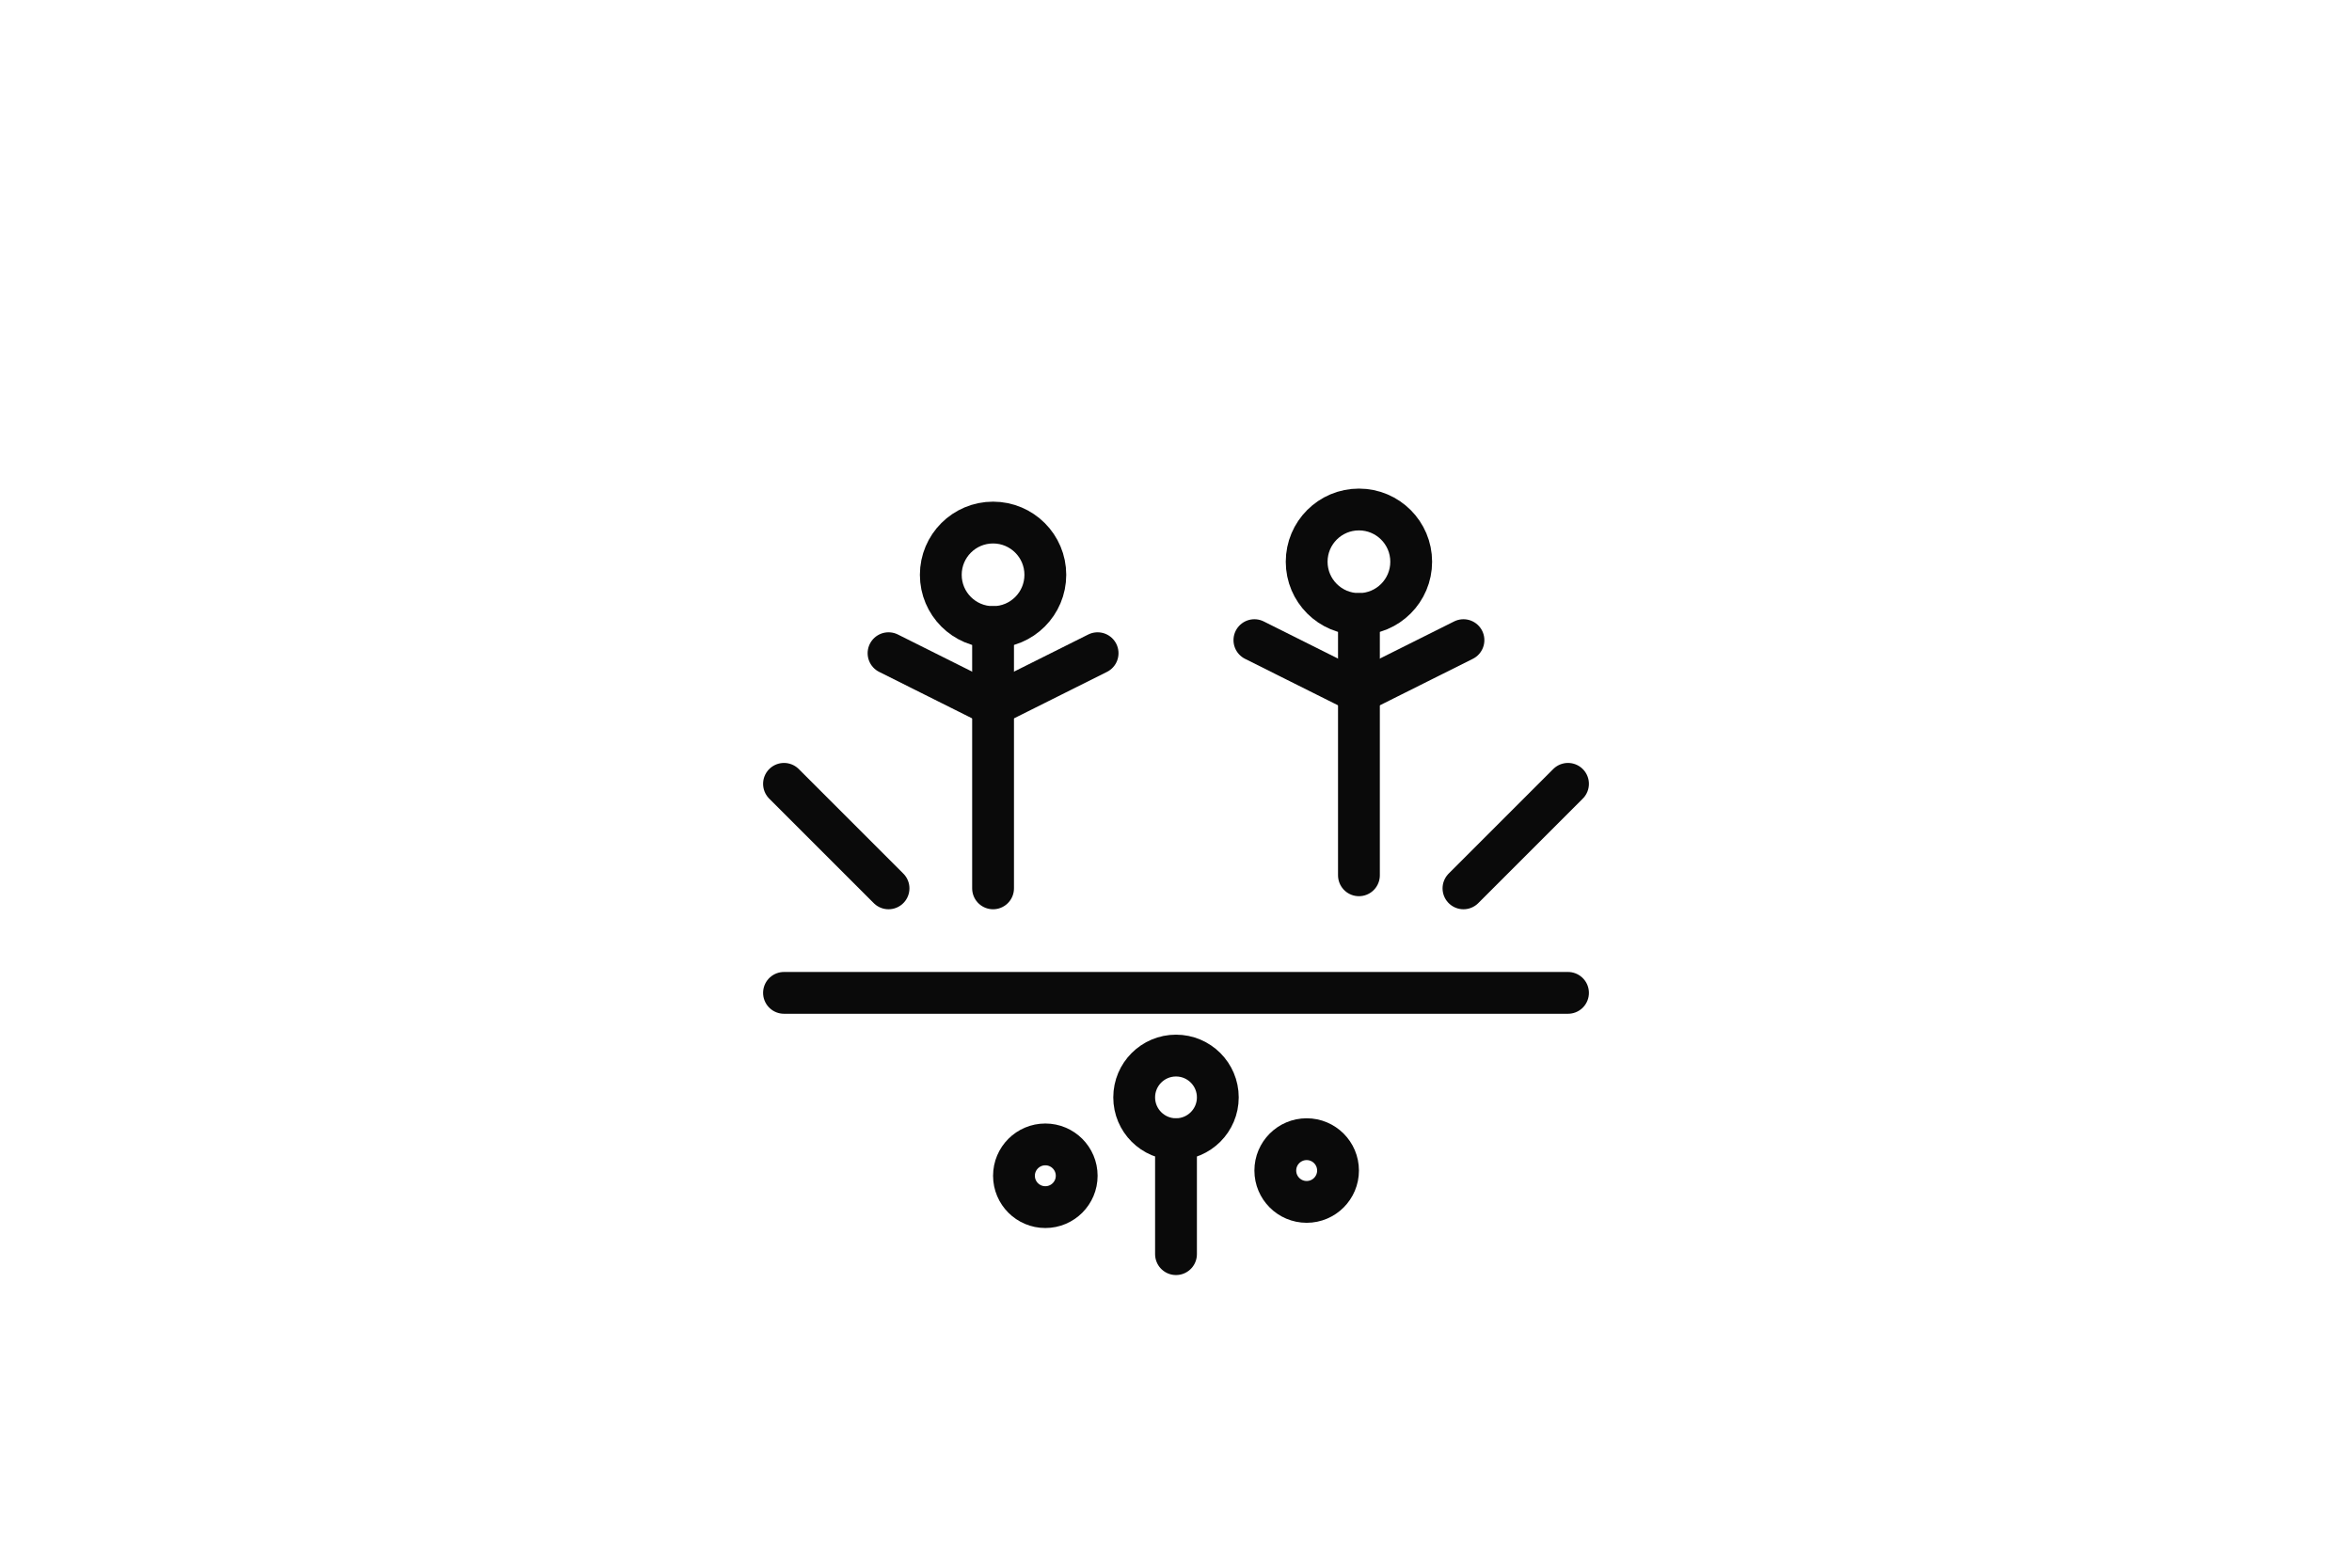
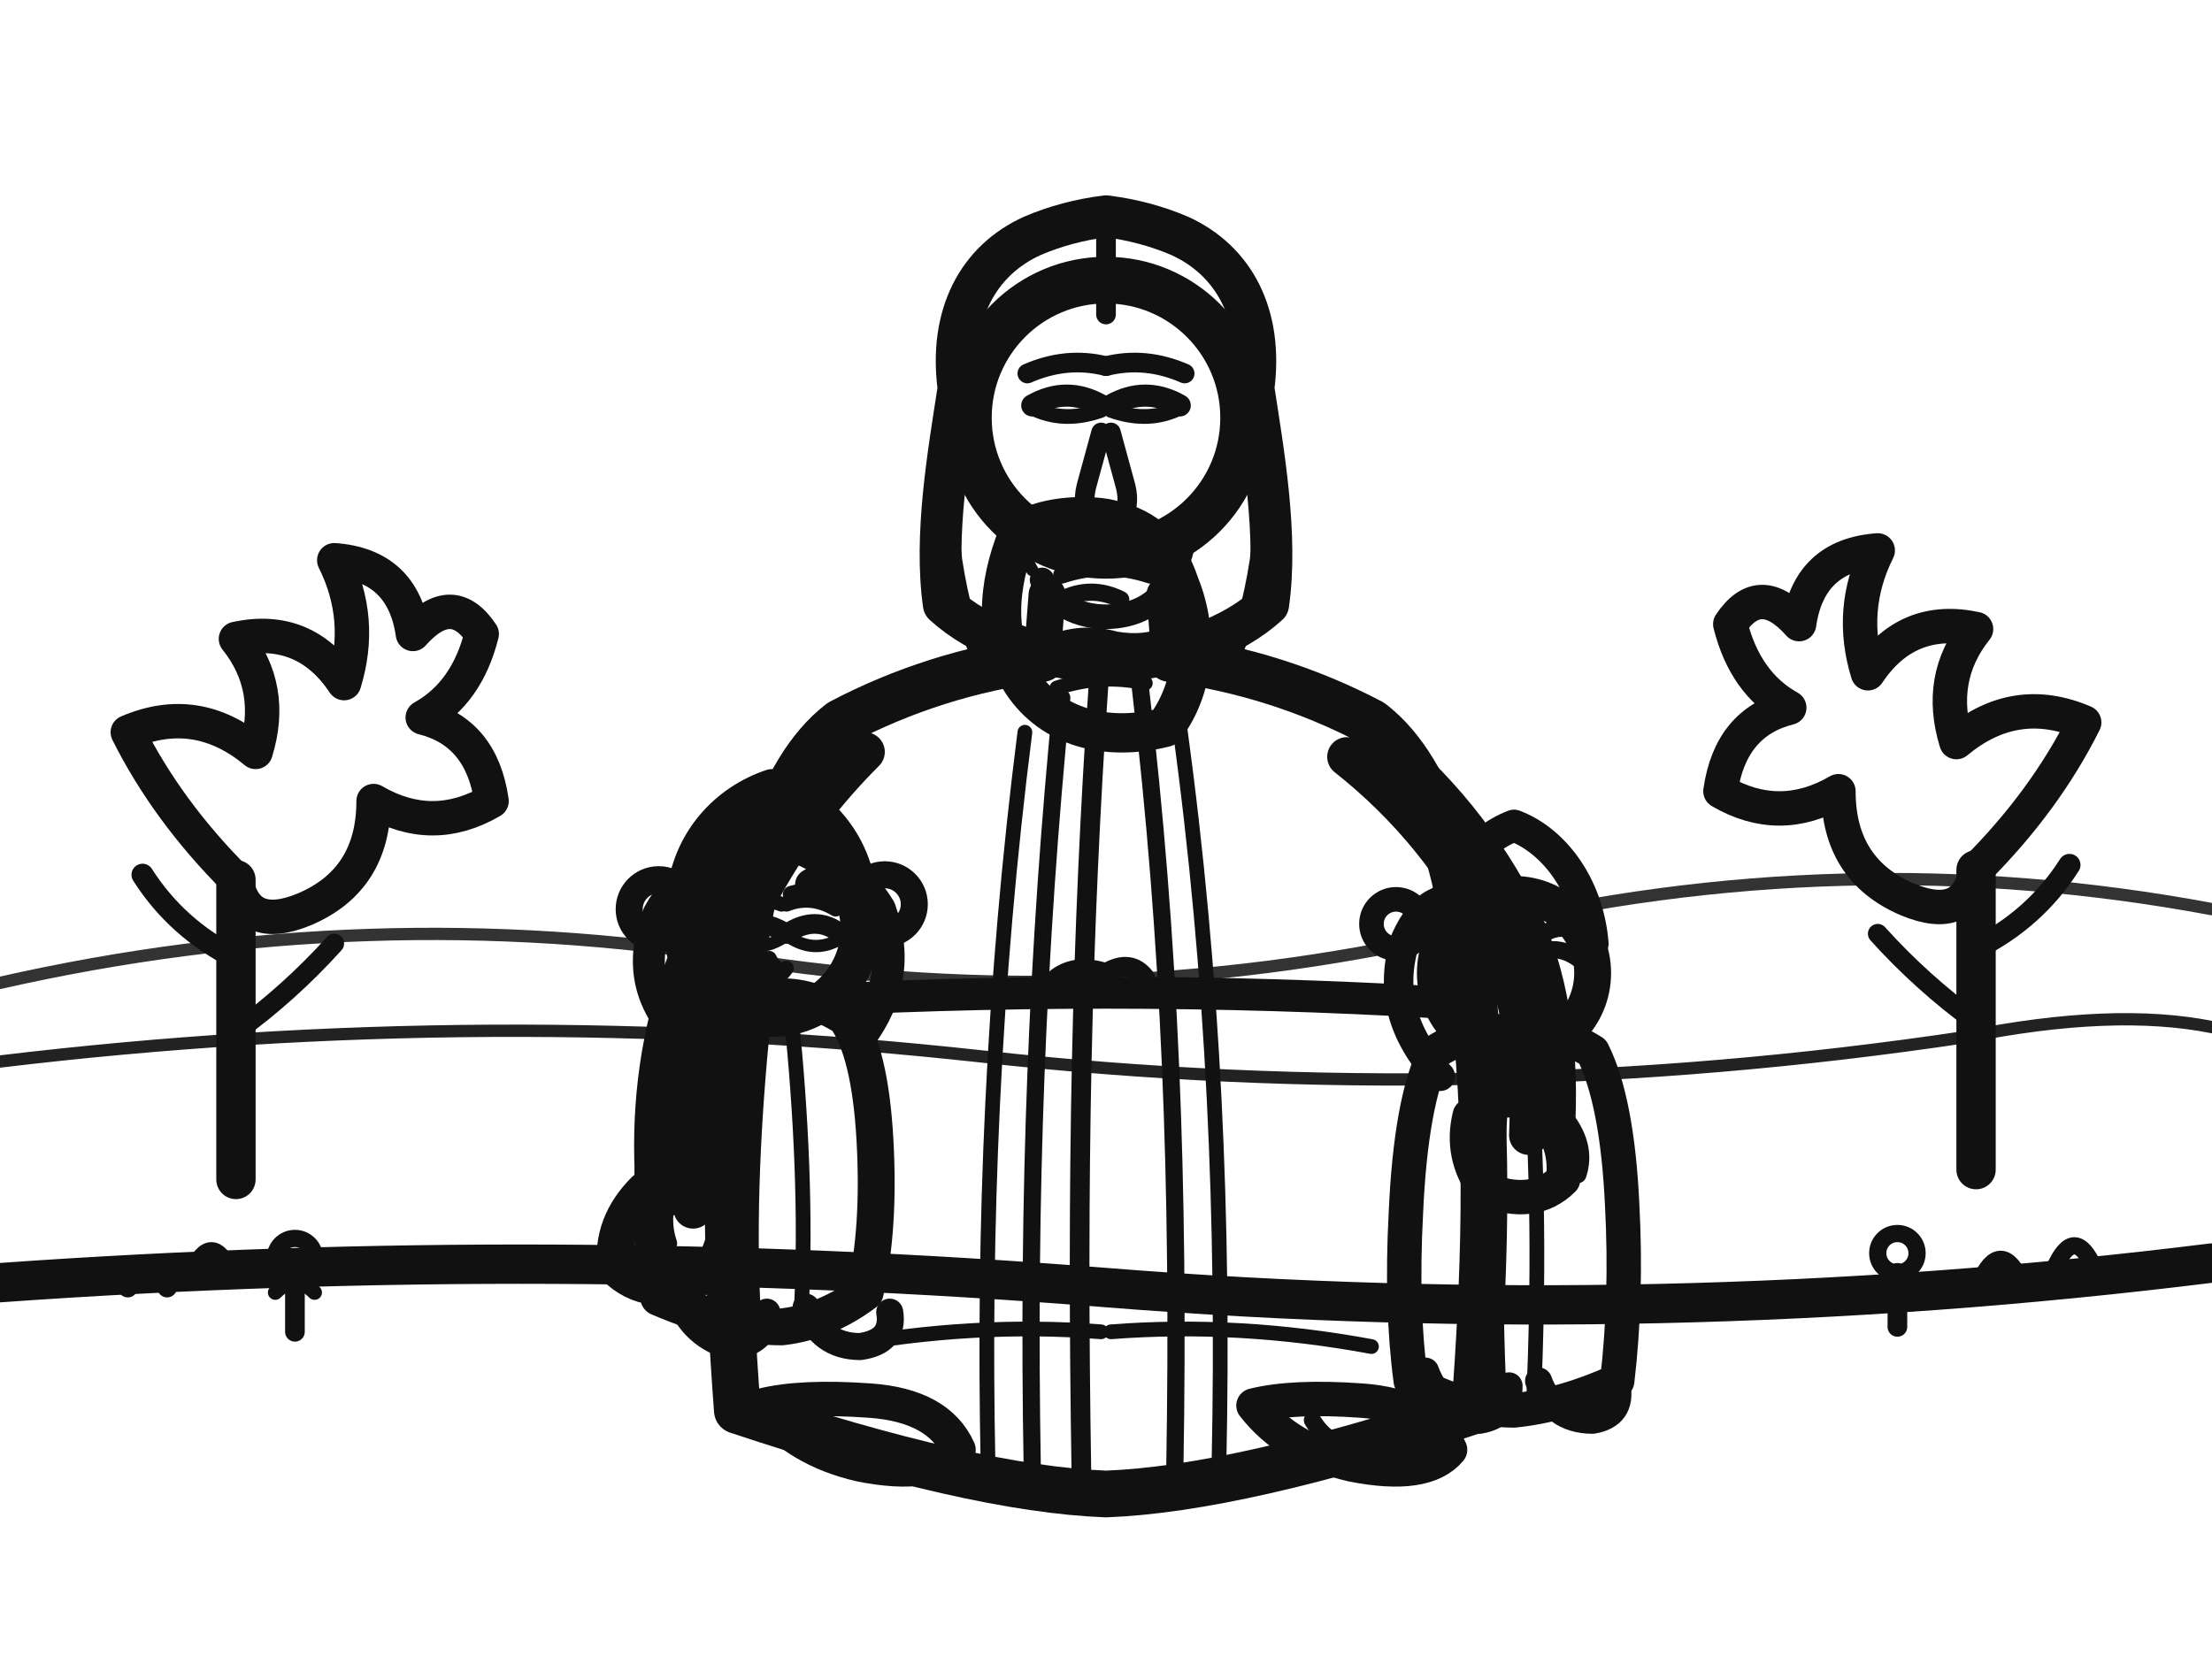
- <svg xmlns="http://www.w3.org/2000/svg" viewBox="0 0 900 600" width="900" height="600" aria-hidden="true">
-   <g fill="none" stroke="#0a0a0a" stroke-width="16" stroke-linecap="round" stroke-linejoin="round">
-     <circle cx="380" cy="220" r="20" />
-     <line x1="380" y1="240" x2="380" y2="340" />
-     <line x1="380" y1="270" x2="340" y2="250" />
-     <line x1="380" y1="270" x2="420" y2="250" />
-     <circle cx="520" cy="215" r="20" />
-     <line x1="520" y1="235" x2="520" y2="335" />
-     <line x1="520" y1="265" x2="480" y2="245" />
-     <line x1="520" y1="265" x2="560" y2="245" />
-     <path d="M300 380 L600 380" />
-     <line x1="340" y1="340" x2="300" y2="300" />
-     <line x1="560" y1="340" x2="600" y2="300" />
-     <circle cx="450" cy="420" r="16" />
-     <line x1="450" y1="436" x2="450" y2="480" />
-     <circle cx="400" cy="450" r="12" />
-     <circle cx="500" cy="448" r="12" />
-   </g>
+ <svg xmlns="http://www.w3.org/2000/svg" viewBox="0 0 900 680" width="900" height="680" aria-hidden="true">
+   <path d="M0,400 Q150,366 300,390 Q450,414 600,378 Q750,342 900,370" fill="none" stroke="#333" stroke-width="5" stroke-linecap="round" />
+   <path d="M0,432 Q200,408 400,430 Q600,452 800,422 Q860,410 900,418" fill="none" stroke="#222" stroke-width="5" stroke-linecap="round" />
+   <line x1="96" y1="480" x2="96" y2="358" stroke="#111" stroke-width="16" stroke-linecap="round" />
+   <path d="M96,358 Q68,330 52,298 Q80,286 104,306 Q112,280 96,260 Q124,254 140,278 Q148,252 136,228 Q164,230 168,258 Q184,240 196,258 Q190,282 172,292 Q196,298 200,326 Q176,340 152,326 Q152,358 124,370 Q100,380 96,358" fill="none" stroke="#111" stroke-width="14" stroke-linecap="round" stroke-linejoin="round" />
+   <path d="M96,390 Q72,378 58,356" fill="none" stroke="#111" stroke-width="9" stroke-linecap="round" />
+   <path d="M96,420 Q118,404 136,384" fill="none" stroke="#111" stroke-width="8" stroke-linecap="round" />
+   <line x1="804" y1="476" x2="804" y2="354" stroke="#111" stroke-width="16" stroke-linecap="round" />
+   <path d="M804,354 Q832,326 848,294 Q820,282 796,302 Q788,276 804,256 Q776,250 760,274 Q752,248 764,224 Q736,226 732,254 Q716,236 704,254 Q710,278 728,288 Q704,294 700,322 Q724,336 748,322 Q748,354 776,366 Q800,376 804,354" fill="none" stroke="#111" stroke-width="14" stroke-linecap="round" stroke-linejoin="round" />
+   <path d="M804,386 Q828,374 842,352" fill="none" stroke="#111" stroke-width="9" stroke-linecap="round" />
+   <path d="M804,416 Q782,400 764,380" fill="none" stroke="#111" stroke-width="8" stroke-linecap="round" />
+   <path d="M0,522 Q225,506 450,524 Q675,542 900,514" fill="none" stroke="#111" stroke-width="16" stroke-linecap="round" />
+   <circle cx="450" cy="170" r="56" fill="none" stroke="#111" stroke-width="19" />
+   <path d="M390,158 C386,128 398,106 420,96 Q434,90 450,88 Q466,90 480,96 C502,106 514,128 510,158 C514,184 520,218 516,246 Q494,266 450,270 Q406,266 384,246 C380,218 386,184 390,158" fill="none" stroke="#111" stroke-width="17" stroke-linecap="round" stroke-linejoin="round" />
+   <path d="M450,88 L450,128" fill="none" stroke="#111" stroke-width="8" stroke-linecap="round" />
+   <path d="M508,162 Q516,194 512,228 Q508,254 500,270" fill="none" stroke="#111" stroke-width="7" stroke-linecap="round" />
+   <path d="M514,172 Q524,208 520,248" fill="none" stroke="#111" stroke-width="6" stroke-linecap="round" />
+   <path d="M392,162 Q384,194 388,228 Q392,254 400,270" fill="none" stroke="#111" stroke-width="7" stroke-linecap="round" />
+   <path d="M386,172 Q376,208 380,248" fill="none" stroke="#111" stroke-width="6" stroke-linecap="round" />
+   <path d="M414,218 C406,238 404,260 416,278 C428,296 450,302 474,296 C486,280 488,258 480,238 C474,220 464,214 450,211 C438,209 420,211 414,218" fill="none" stroke="#111" stroke-width="16" stroke-linecap="round" stroke-linejoin="round" />
+   <path d="M432,244 Q444,238 456,244" fill="none" stroke="#111" stroke-width="7" stroke-linecap="round" />
+   <path d="M426,262 Q440,256 454,260 Q466,262 474,258" fill="none" stroke="#111" stroke-width="6" stroke-linecap="round" />
+   <path d="M430,280 Q448,274 466,278" fill="none" stroke="#111" stroke-width="6" stroke-linecap="round" />
+   <path d="M418,152 Q434,145 450,149" fill="none" stroke="#111" stroke-width="8" stroke-linecap="round" />
+   <path d="M450,149 Q466,145 482,152" fill="none" stroke="#111" stroke-width="8" stroke-linecap="round" />
+   <path d="M420,165 Q434,157 448,165" fill="none" stroke="#111" stroke-width="9" stroke-linecap="round" />
+   <path d="M452,165 Q466,157 480,165" fill="none" stroke="#111" stroke-width="9" stroke-linecap="round" />
+   <path d="M422,167 Q434,172 448,167" fill="none" stroke="#111" stroke-width="6" stroke-linecap="round" />
+   <path d="M452,167 Q466,172 478,167" fill="none" stroke="#111" stroke-width="6" stroke-linecap="round" />
+   <path d="M448,176 L442,198 Q440,206 444,212 Q450,216 456,212 Q460,206 458,198 L452,176" fill="none" stroke="#111" stroke-width="8" stroke-linecap="round" stroke-linejoin="round" />
+   <path d="M438,210 Q442,216 446,212" fill="none" stroke="#111" stroke-width="6" stroke-linecap="round" />
+   <path d="M462,212 Q458,216 454,212" fill="none" stroke="#111" stroke-width="6" stroke-linecap="round" />
+   <path d="M424,236 C432,256 468,256 476,236" fill="none" stroke="#111" stroke-width="10" stroke-linecap="round" />
+   <path d="M432,234 Q450,228 468,234" fill="none" stroke="#111" stroke-width="7" stroke-linecap="round" />
+   <path d="M420,232 Q414,222 418,212" fill="none" stroke="#111" stroke-width="5" stroke-linecap="round" />
+   <path d="M480,232 Q486,222 482,212" fill="none" stroke="#111" stroke-width="5" stroke-linecap="round" />
+   <path d="M426,242 L424,268" fill="none" stroke="#111" stroke-width="15" stroke-linecap="round" />
+   <path d="M474,242 L476,268" fill="none" stroke="#111" stroke-width="15" stroke-linecap="round" />
+   <path d="M424,268 Q380,274 342,294 C316,314 304,360 300,412 C294,466 296,520 300,574 Q396,606 450,608 Q504,606 600,574 C604,520 606,466 600,412 C596,360 584,314 558,294 Q520,274 476,268" fill="none" stroke="#111" stroke-width="19" stroke-linecap="round" stroke-linejoin="round" />
+   <path d="M314,408 Q450,400 586,408" fill="none" stroke="#111" stroke-width="13" stroke-linecap="round" />
+   <path d="M430,398 Q438,392 450,396 Q460,390 466,398" fill="none" stroke="#111" stroke-width="8" stroke-linecap="round" />
+   <path d="M447,278 C440,380 438,480 440,600" fill="none" stroke="#111" stroke-width="8" stroke-linecap="round" />
+   <path d="M432,284 C422,386 418,486 420,598" fill="none" stroke="#111" stroke-width="7" stroke-linecap="round" />
+   <path d="M464,280 C476,382 480,482 478,598" fill="none" stroke="#111" stroke-width="7" stroke-linecap="round" />
+   <path d="M417,298 C404,400 400,500 402,596" fill="none" stroke="#111" stroke-width="6" stroke-linecap="round" />
+   <path d="M480,296 C494,398 498,498 496,594" fill="none" stroke="#111" stroke-width="6" stroke-linecap="round" />
+   <path d="M342,548 Q396,538 448,542" fill="none" stroke="#111" stroke-width="6" stroke-linecap="round" />
+   <path d="M452,542 Q504,538 558,548" fill="none" stroke="#111" stroke-width="6" stroke-linecap="round" />
+   <path d="M342,300 Q296,344 276,404 Q264,444 268,488" fill="none" stroke="#111" stroke-width="18" stroke-linecap="round" stroke-linejoin="round" />
+   <path d="M352,306 Q308,350 290,410 Q278,452 282,492" fill="none" stroke="#111" stroke-width="16" stroke-linecap="round" />
+   <path d="M262,484 Q248,498 250,516 Q264,530 286,520 Q298,506 294,488 Q280,476 264,482" fill="none" stroke="#111" stroke-width="14" stroke-linecap="round" stroke-linejoin="round" />
+   <path d="M256,492 Q248,504 252,514" fill="none" stroke="#111" stroke-width="7" stroke-linecap="round" />
+   <path d="M260,488 Q252,500 256,512" fill="none" stroke="#111" stroke-width="7" stroke-linecap="round" />
+   <path d="M266,484 Q260,496 264,508" fill="none" stroke="#111" stroke-width="7" stroke-linecap="round" />
+   <path d="M274,482 Q268,494 272,506" fill="none" stroke="#111" stroke-width="7" stroke-linecap="round" />
+   <path d="M558,300 Q596,330 618,374 Q634,408 632,456" fill="none" stroke="#111" stroke-width="18" stroke-linecap="round" stroke-linejoin="round" />
+   <path d="M548,308 Q586,338 608,382 Q624,416 622,462" fill="none" stroke="#111" stroke-width="16" stroke-linecap="round" />
+   <path d="M626,452 Q638,464 636,480 Q624,492 604,484 Q594,470 598,454 Q612,444 624,450" fill="none" stroke="#111" stroke-width="14" stroke-linecap="round" stroke-linejoin="round" />
+   <path d="M632,458 Q642,470 638,482" fill="none" stroke="#111" stroke-width="7" stroke-linecap="round" />
+   <path d="M636,454 Q646,466 642,478" fill="none" stroke="#111" stroke-width="7" stroke-linecap="round" />
+   <path d="M310,572 Q324,590 350,596 Q380,602 390,590 Q382,572 354,570 Q326,568 310,572" fill="none" stroke="#111" stroke-width="14" stroke-linecap="round" stroke-linejoin="round" />
+   <path d="M334,578 Q340,588 352,590" fill="none" stroke="#111" stroke-width="7" stroke-linecap="round" />
+   <path d="M510,572 Q524,590 550,596 Q580,602 590,590 Q582,572 554,570 Q526,568 510,572" fill="none" stroke="#111" stroke-width="14" stroke-linecap="round" stroke-linejoin="round" />
+   <path d="M534,578 Q540,588 552,590" fill="none" stroke="#111" stroke-width="7" stroke-linecap="round" />
+   <circle cx="314" cy="378" r="36" fill="none" stroke="#111" stroke-width="16" />
+   <path d="M278,366 C280,342 296,326 314,320 C332,326 348,342 350,366" fill="none" stroke="#111" stroke-width="14" stroke-linecap="round" stroke-linejoin="round" />
+   <path d="M278,368 Q290,362 306,366" fill="none" stroke="#111" stroke-width="7" stroke-linecap="round" />
+   <path d="M322,364 Q336,360 350,368" fill="none" stroke="#111" stroke-width="7" stroke-linecap="round" />
+   <path d="M298,370 Q308,364 318,368" fill="none" stroke="#111" stroke-width="6" stroke-linecap="round" />
+   <path d="M320,368 Q330,364 340,370" fill="none" stroke="#111" stroke-width="6" stroke-linecap="round" />
+   <path d="M296,380 Q308,372 320,380" fill="none" stroke="#111" stroke-width="8" stroke-linecap="round" />
+   <path d="M320,380 Q332,372 342,380" fill="none" stroke="#111" stroke-width="8" stroke-linecap="round" />
+   <path d="M298,382 Q308,388 318,382" fill="none" stroke="#111" stroke-width="5" stroke-linecap="round" />
+   <path d="M322,382 Q332,388 342,382" fill="none" stroke="#111" stroke-width="5" stroke-linecap="round" />
+   <path d="M313,390 Q316,396 320,394 Q316,400 312,396 Q310,390 313,390" fill="none" stroke="#111" stroke-width="6" stroke-linecap="round" stroke-linejoin="round" />
+   <path d="M302,408 C308,420 328,420 334,408" fill="none" stroke="#111" stroke-width="8" stroke-linecap="round" />
+   <path d="M278,412 Q268,430 266,470 Q264,506 268,528 Q296,540 318,540 Q336,538 352,526 Q358,500 356,464 Q354,428 344,414 Q328,404 314,406 Q298,404 278,412" fill="none" stroke="#111" stroke-width="15" stroke-linecap="round" stroke-linejoin="round" />
+   <path d="M310,416 C306,456 304,496 306,534" fill="none" stroke="#111" stroke-width="7" stroke-linecap="round" />
+   <path d="M322,414 C326,454 328,494 326,534" fill="none" stroke="#111" stroke-width="6" stroke-linecap="round" />
+   <path d="M280,424 Q256,402 268,372 Q280,350 298,362" fill="none" stroke="#111" stroke-width="13" stroke-linecap="round" stroke-linejoin="round" />
+   <path d="M350,422 Q368,398 358,370 Q346,350 330,360" fill="none" stroke="#111" stroke-width="13" stroke-linecap="round" stroke-linejoin="round" />
+   <circle cx="268" cy="370" r="12" fill="none" stroke="#111" stroke-width="11" />
+   <circle cx="360" cy="368" r="12" fill="none" stroke="#111" stroke-width="11" />
+   <path d="M276,528 Q282,544 298,548 Q312,546 312,534" fill="none" stroke="#111" stroke-width="11" stroke-linecap="round" stroke-linejoin="round" />
+   <path d="M328,532 Q334,548 350,548 Q364,546 362,534" fill="none" stroke="#111" stroke-width="11" stroke-linecap="round" stroke-linejoin="round" />
+   <circle cx="616" cy="396" r="32" fill="none" stroke="#111" stroke-width="15" />
+   <path d="M584,384 C586,360 600,342 616,336 C632,342 646,360 648,384" fill="none" stroke="#111" stroke-width="13" stroke-linecap="round" stroke-linejoin="round" />
+   <path d="M584,386 Q592,376 604,382" fill="none" stroke="#111" stroke-width="7" stroke-linecap="round" />
+   <path d="M628,380 Q638,374 648,384" fill="none" stroke="#111" stroke-width="7" stroke-linecap="round" />
+   <path d="M600,390 Q610,383 620,390" fill="none" stroke="#111" stroke-width="7" stroke-linecap="round" />
+   <path d="M622,390 Q632,383 642,390" fill="none" stroke="#111" stroke-width="7" stroke-linecap="round" />
+   <path d="M614,402 Q618,408 622,404" fill="none" stroke="#111" stroke-width="5" stroke-linecap="round" stroke-linejoin="round" />
+   <path d="M604,418 C610,428 626,428 632,418" fill="none" stroke="#111" stroke-width="7" stroke-linecap="round" />
+   <path d="M584,428 Q574,448 572,494 Q570,532 574,562 Q596,574 616,574 Q636,572 658,562 Q662,528 660,490 Q658,448 648,428 Q632,418 616,420 Q600,418 584,428" fill="none" stroke="#111" stroke-width="14" stroke-linecap="round" stroke-linejoin="round" />
+   <path d="M612,428 C608,478 608,524 610,570" fill="none" stroke="#111" stroke-width="6" stroke-linecap="round" />
+   <path d="M622,426 C626,476 626,522 624,570" fill="none" stroke="#111" stroke-width="6" stroke-linecap="round" />
+   <path d="M586,438 Q562,412 572,382 Q582,360 600,368" fill="none" stroke="#111" stroke-width="12" stroke-linecap="round" stroke-linejoin="round" />
+   <circle cx="568" cy="376" r="10" fill="none" stroke="#111" stroke-width="10" />
+   <path d="M580,558 Q586,574 602,578 Q614,576 614,564" fill="none" stroke="#111" stroke-width="11" stroke-linecap="round" stroke-linejoin="round" />
+   <path d="M626,562 Q632,578 648,578 Q660,576 658,564" fill="none" stroke="#111" stroke-width="11" stroke-linecap="round" stroke-linejoin="round" />
+   <path d="M52,524 Q60,506 68,524" fill="none" stroke="#111" stroke-width="8" stroke-linecap="round" />
+   <path d="M78,518 Q86,500 94,518" fill="none" stroke="#111" stroke-width="7" stroke-linecap="round" />
+   <path d="M806,522 Q814,504 822,522" fill="none" stroke="#111" stroke-width="8" stroke-linecap="round" />
+   <path d="M836,516 Q844,498 852,516" fill="none" stroke="#111" stroke-width="7" stroke-linecap="round" />
+   <circle cx="120" cy="512" r="8" fill="none" stroke="#111" stroke-width="7" />
+   <line x1="120" y1="520" x2="120" y2="542" stroke="#111" stroke-width="8" stroke-linecap="round" />
+   <path d="M112,526 Q120,518 128,526" fill="none" stroke="#111" stroke-width="6" stroke-linecap="round" />
+   <circle cx="772" cy="510" r="8" fill="none" stroke="#111" stroke-width="7" />
+   <line x1="772" y1="518" x2="772" y2="540" stroke="#111" stroke-width="8" stroke-linecap="round" />
+   <path d="M764,524 Q772,516 780,524" fill="none" stroke="#111" stroke-width="6" stroke-linecap="round" />
</svg>
